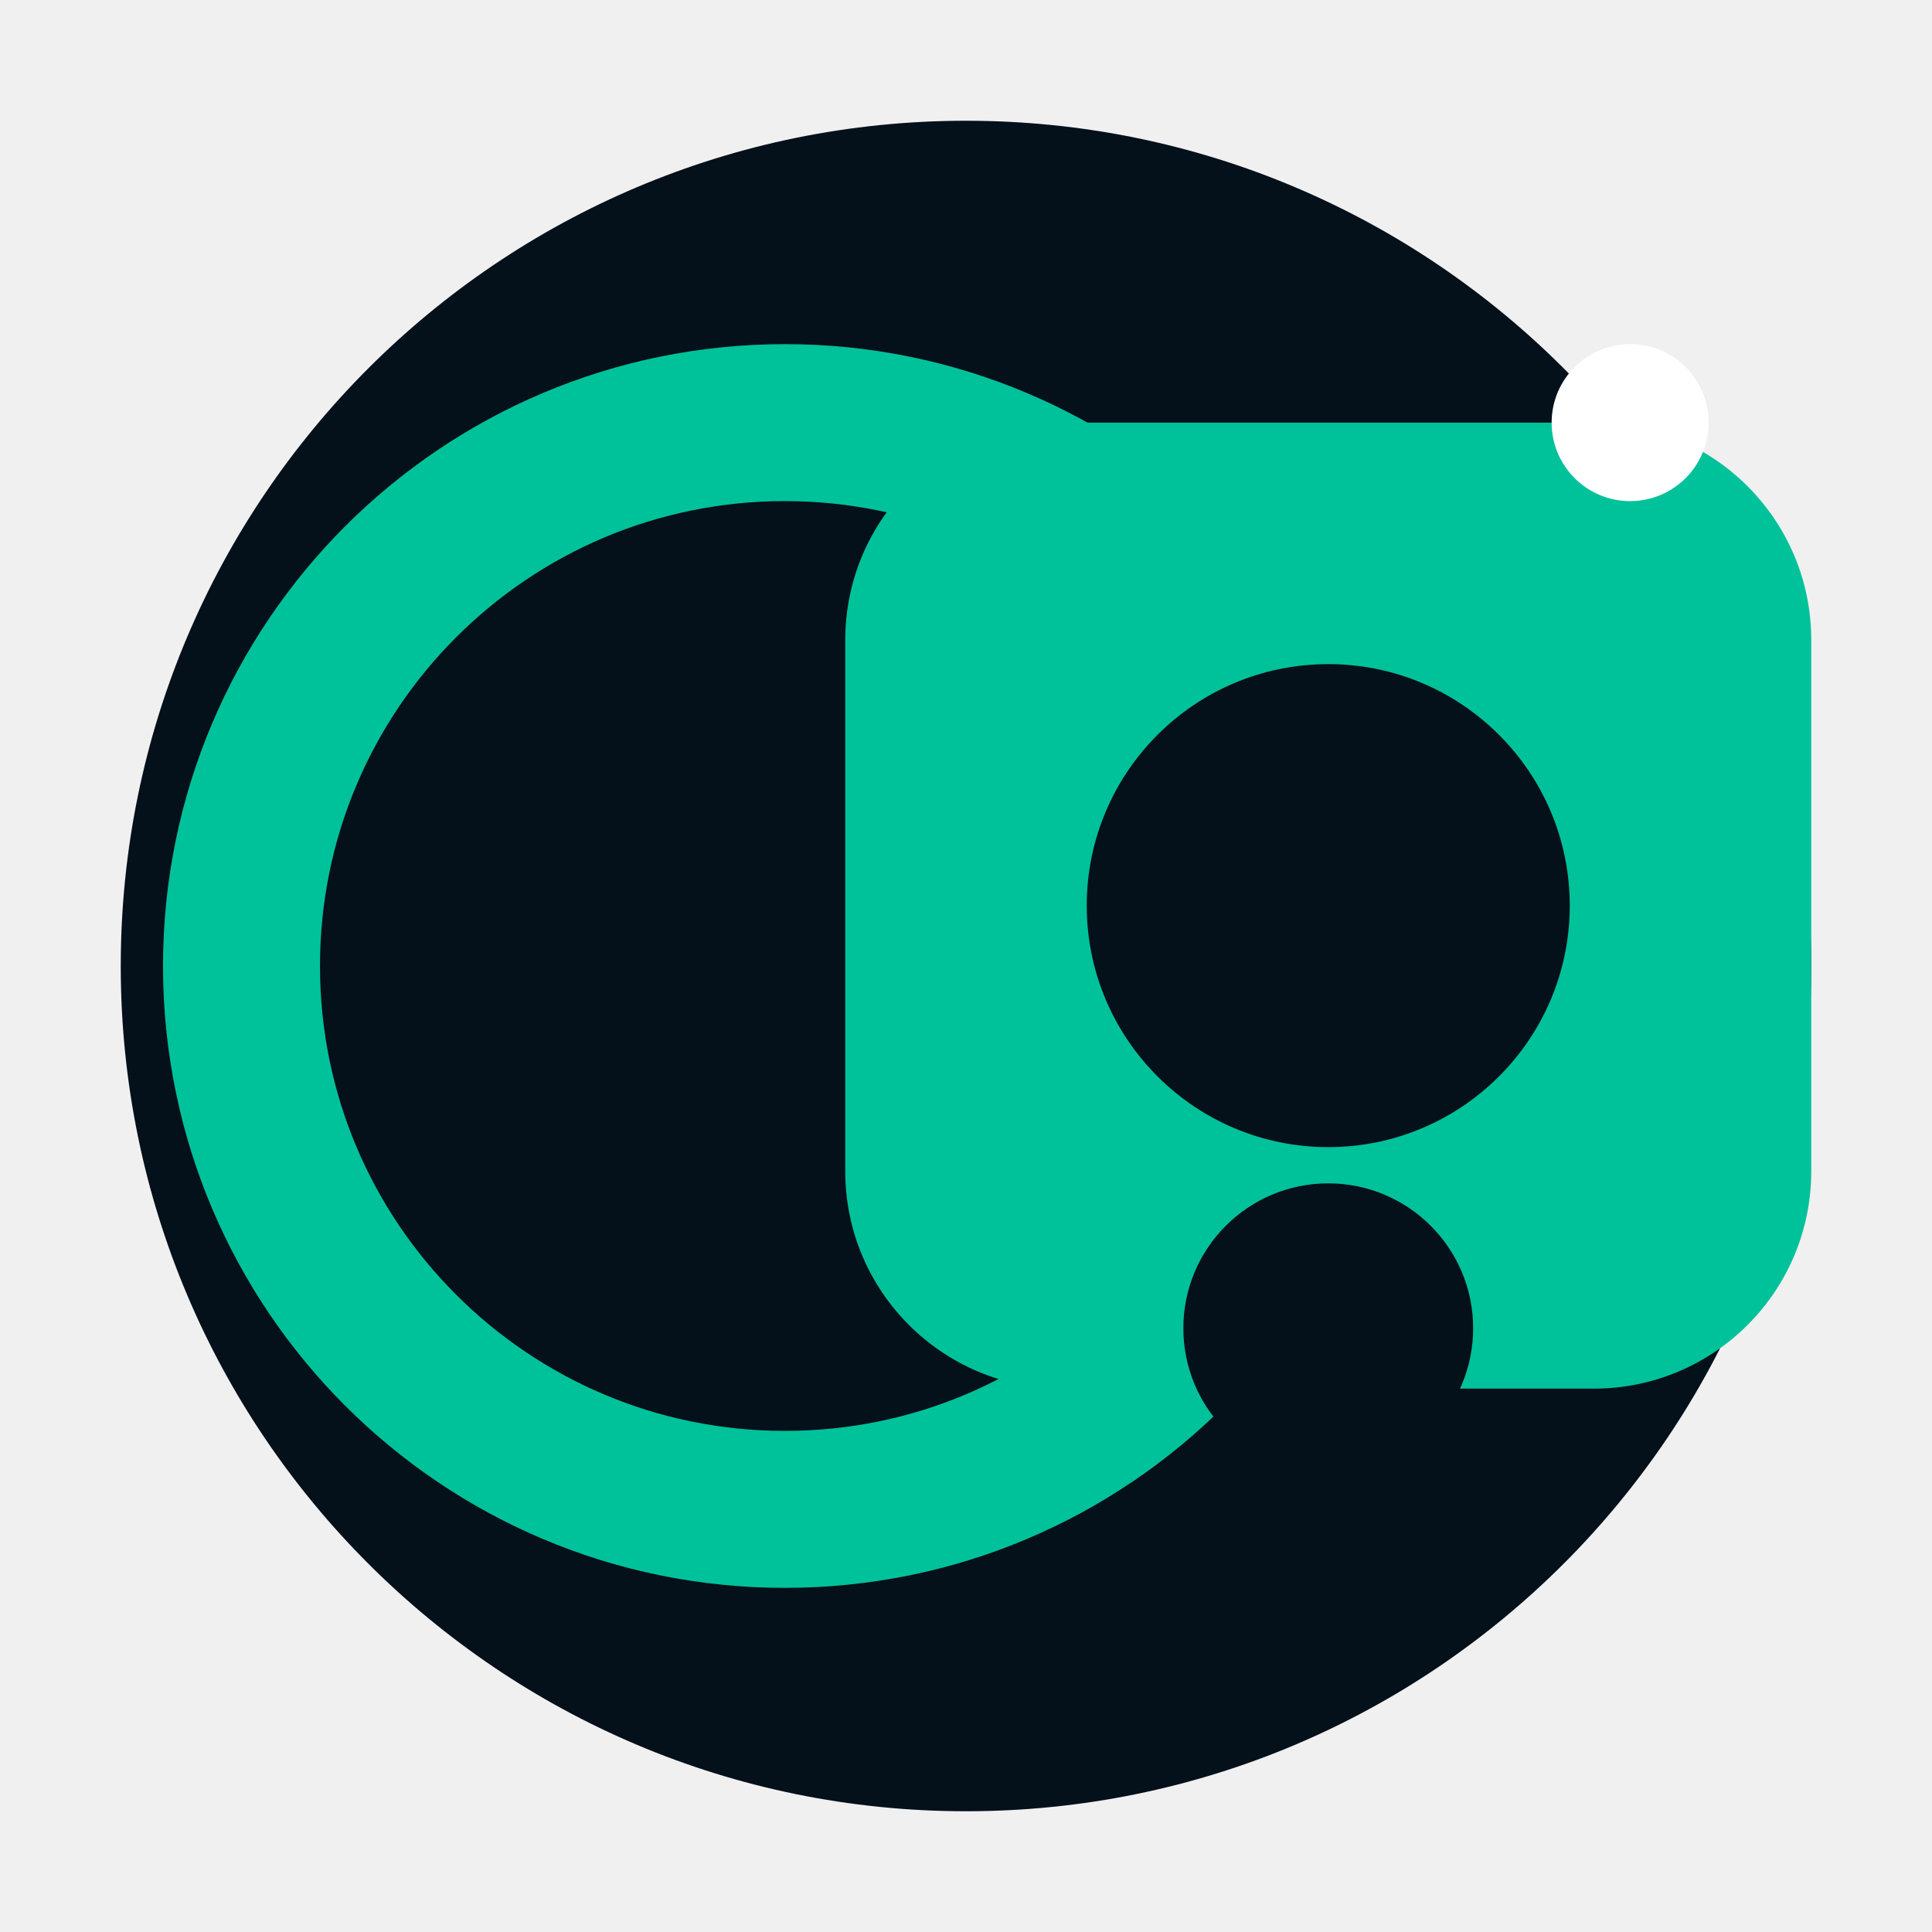
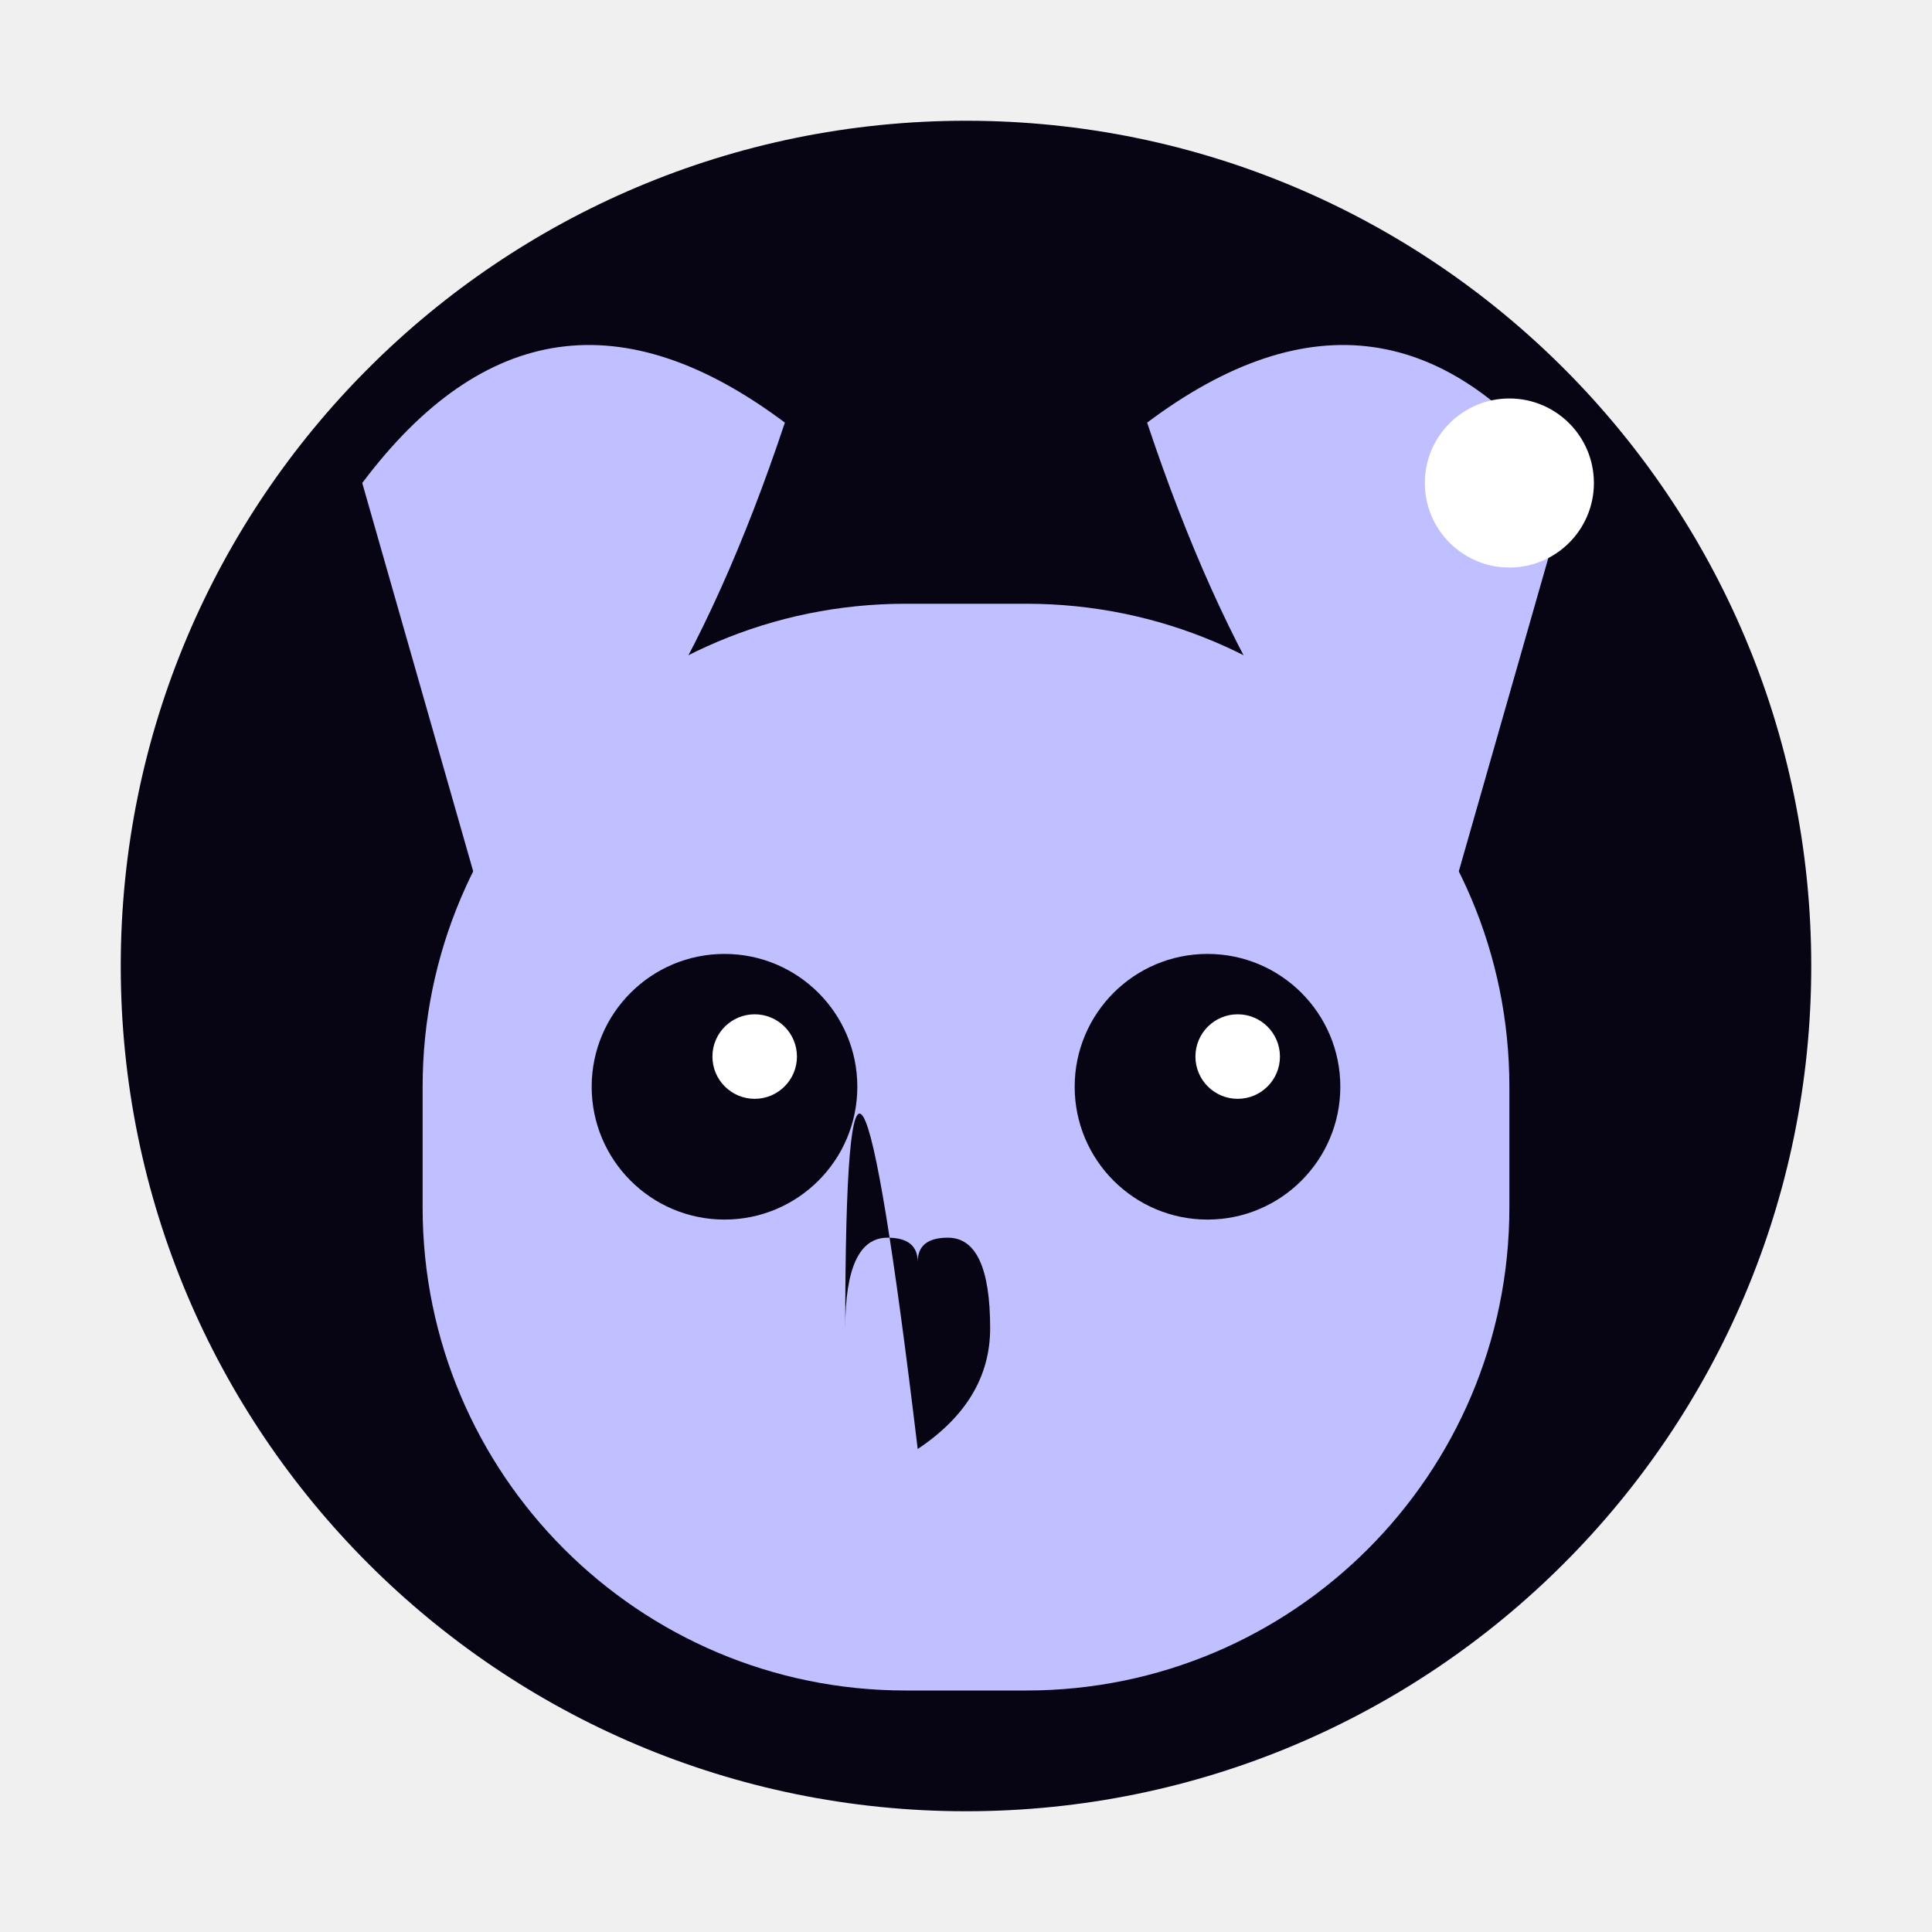
<svg xmlns="http://www.w3.org/2000/svg" viewBox="0 0 32 32" role="img" aria-label="OpenBuddy">
-   <circle cx="16" cy="16" r="14" fill="#04101A" />
-   <circle cx="13" cy="16" r="9" fill="none" stroke="#00C29A" stroke-width="2.6" />
-   <rect x="14" y="7" width="16" height="16" rx="3.6" fill="#00C29A" />
-   <circle cx="22" cy="15" r="4" fill="#04101A" />
-   <circle cx="22" cy="22" r="2.4" fill="#04101A" />
-   <circle cx="27" cy="7" r="1.3" fill="#FFFFFF" />
+   <circle cx="16" cy="16" r="14" fill="#070514" />
+   <path d="M6 8 Q9 4 13 7 Q11 13 8 15 Z" fill="#C0BFFF" />
+   <path d="M26 8 Q23 4 19 7 Q21 13 24 15 Z" fill="#C0BFFF" />
+   <rect x="7" y="10" width="18" height="18" rx="8" fill="#C0BFFF" />
+   <circle cx="12" cy="18" r="2.2" fill="#070514" />
+   <circle cx="20" cy="18" r="2.2" fill="#070514" />
+   <circle cx="12.5" cy="17.5" r="0.7" fill="#FFFFFF" />
+   <circle cx="20.5" cy="17.5" r="0.7" fill="#FFFFFF" />
+   <path d="M14 22 Q14 20.5 14.7 20.5 Q15.2 20.5 15.2 20.9 Q15.2 20.5 15.7 20.5 Q16.4 20.5 16.4 22 Q16.4 23.2 15.2 24 Q14 14 14 22 Z" fill="#070514" />
+   <circle cx="25" cy="8" r="1.4" fill="#FFFFFF" />
</svg>
